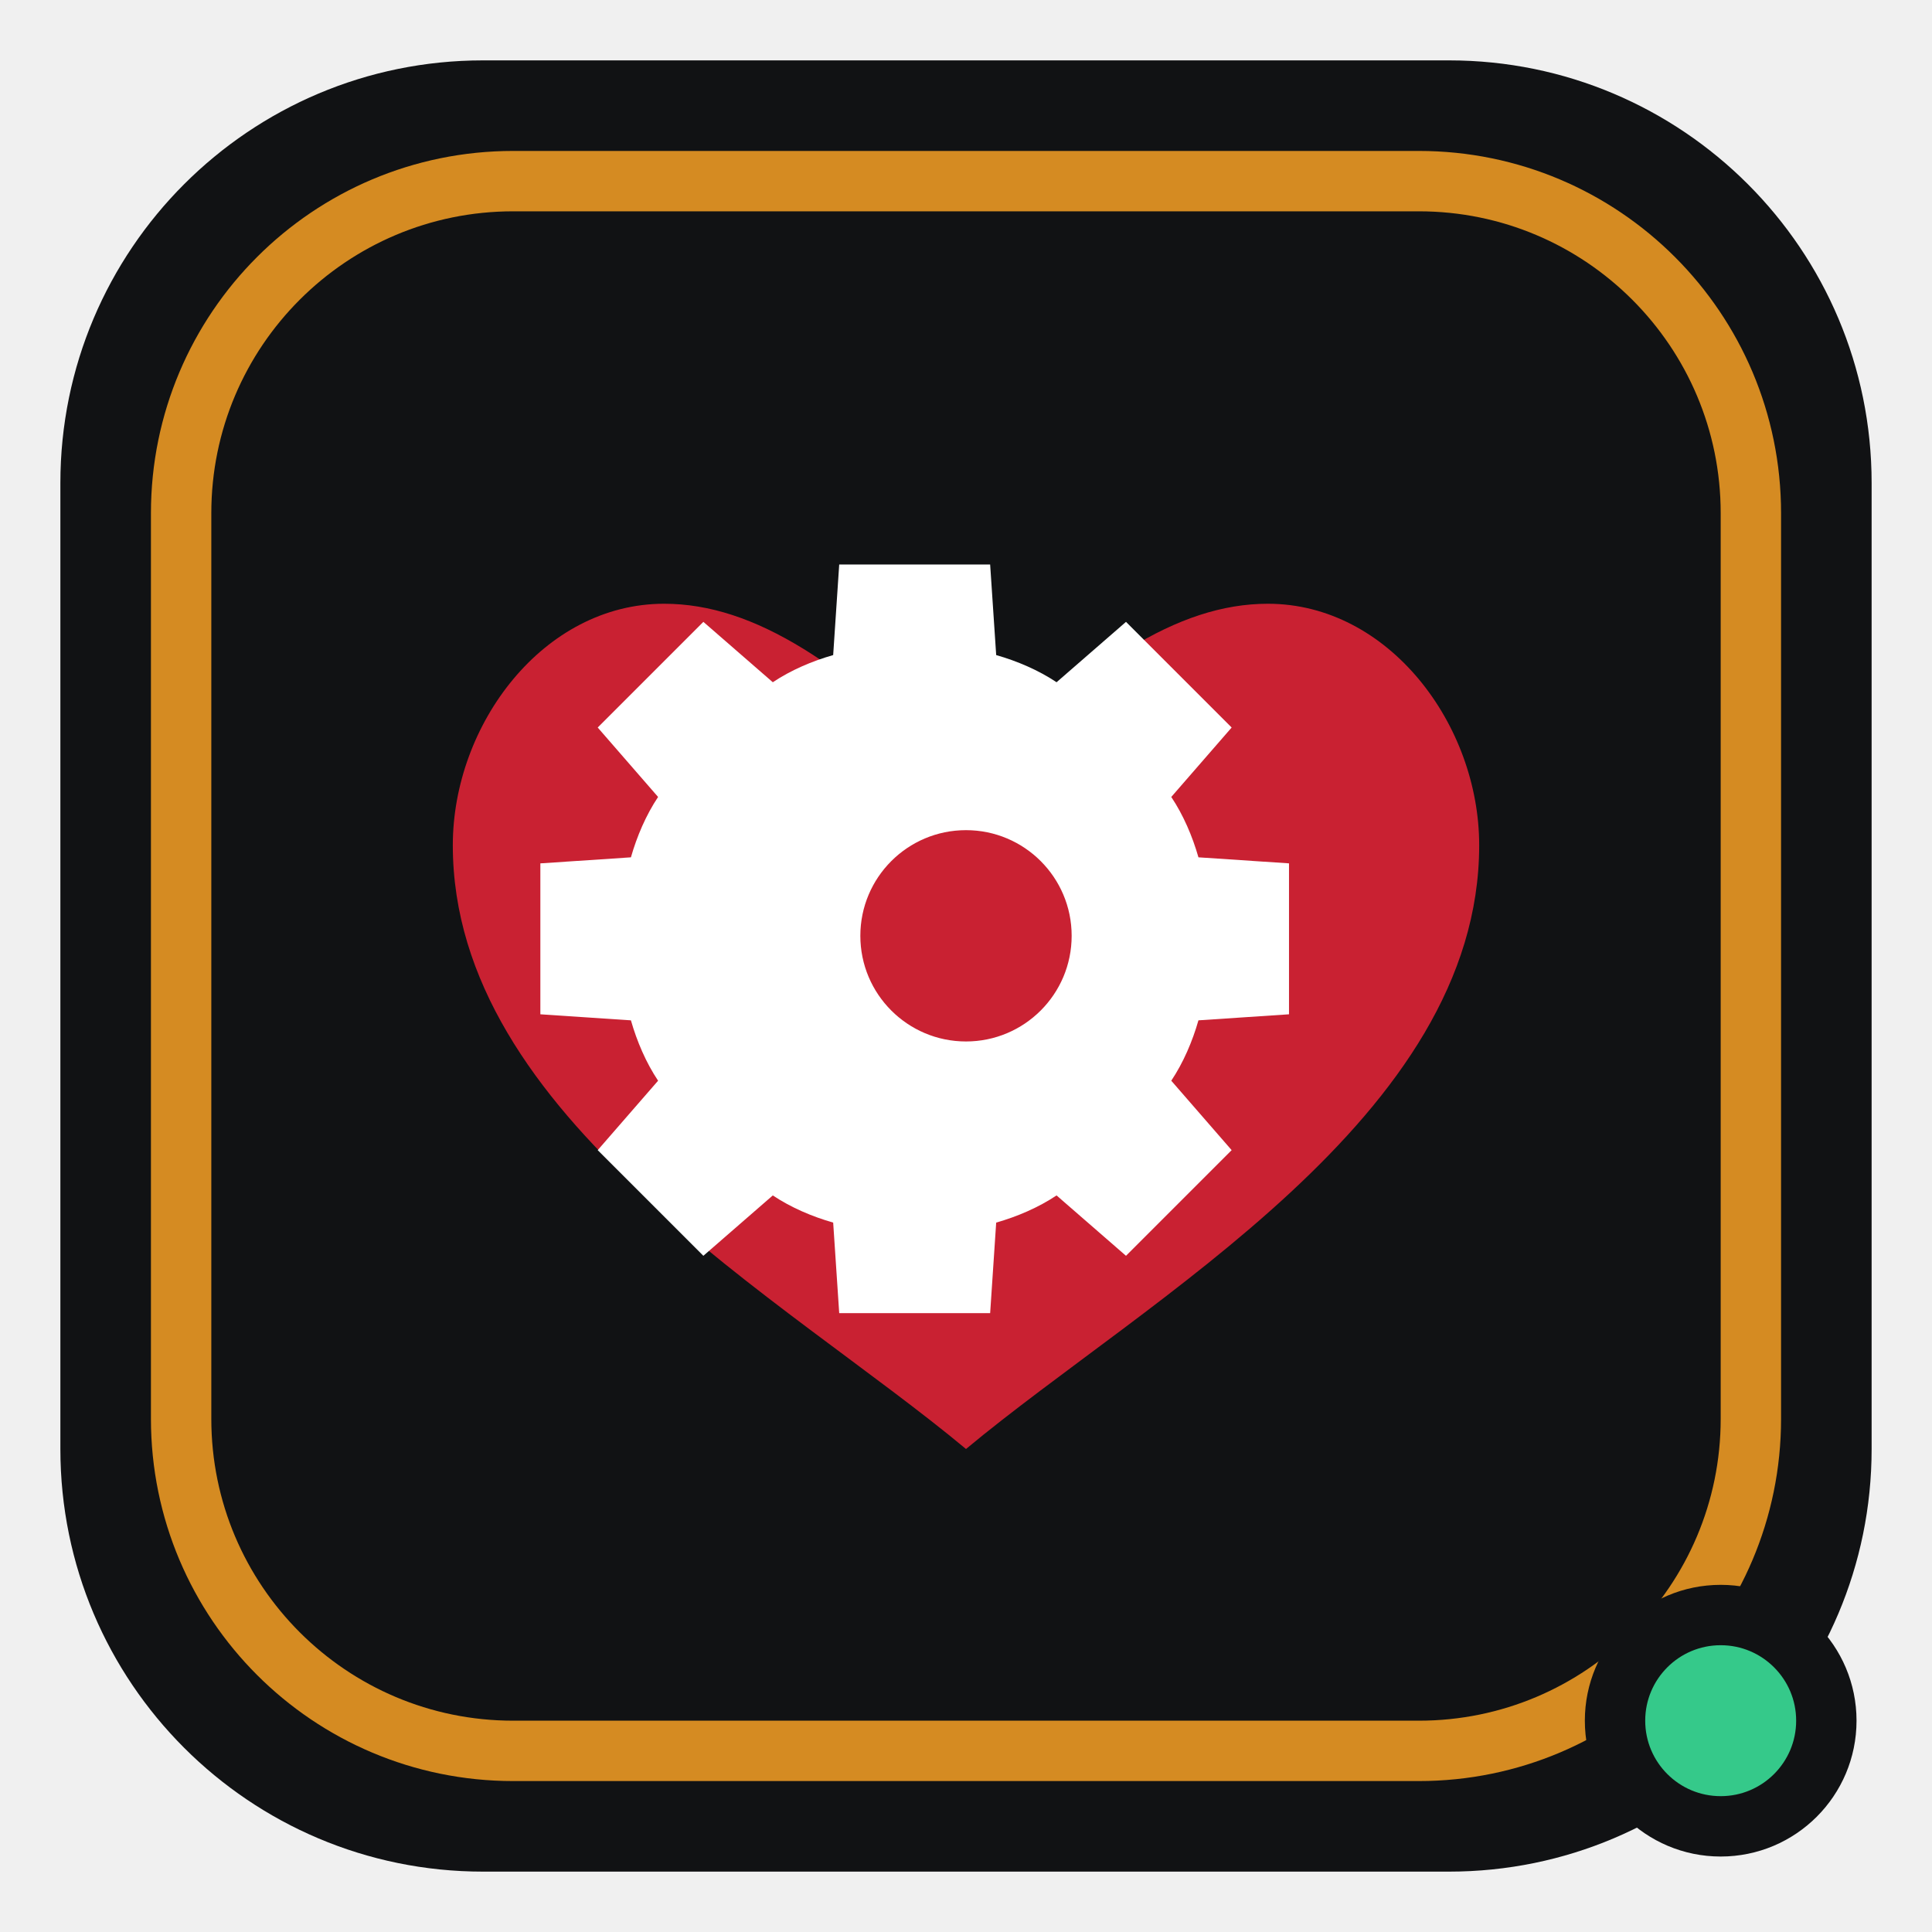
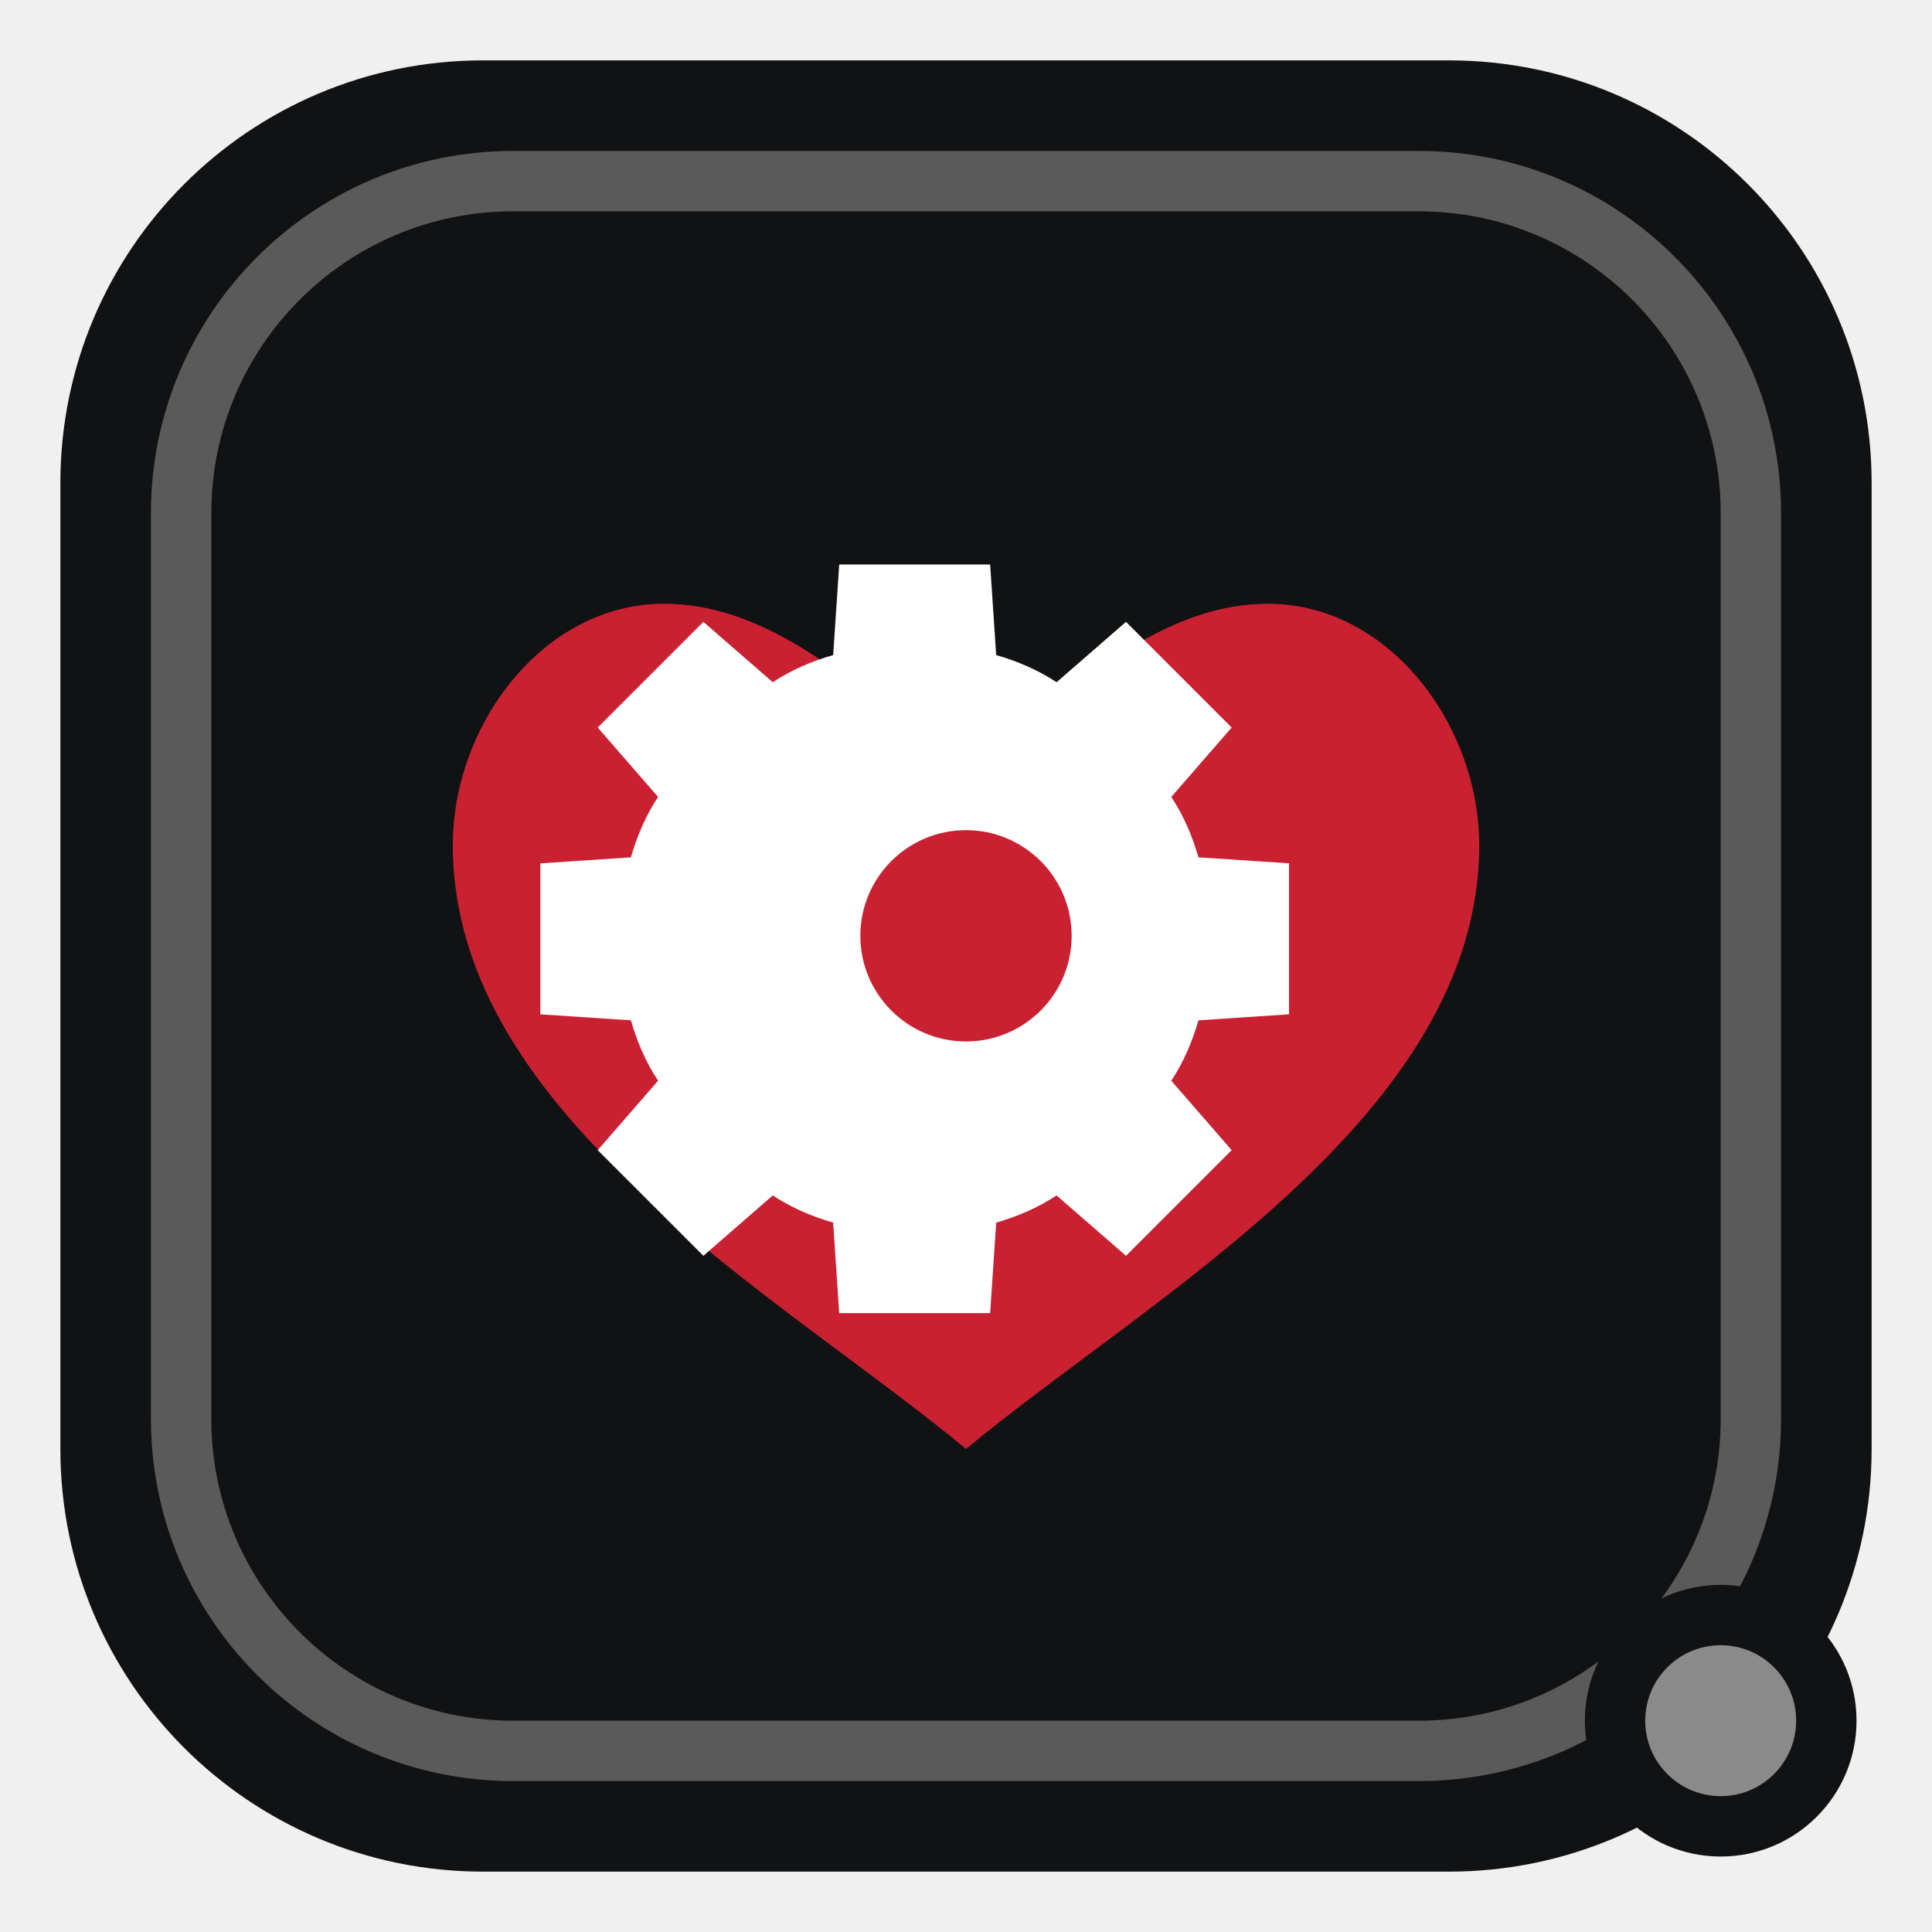
<svg xmlns="http://www.w3.org/2000/svg" viewBox="0 0 64 64" role="img" aria-label="FL Tools">
  <rect x="2" y="2" width="60" height="60" rx="14" fill="#111214" />
-   <rect x="6" y="6" width="52" height="52" rx="11" fill="none" stroke="#d58b22" stroke-width="2" />
+   <rect x="6" y="6" width="52" height="52" rx="11" fill="none" stroke="#5a5a5a" stroke-width="2" />
  <path fill="#c92132" d="M32 48c-6-5-17-11-17-20 0-4 3-8 7-8 3 0 6 2 10 6 4-4 7-6 10-6 4 0 7 4 7 8 0 9-11 15-17 20Z" />
  <path fill="#fff" fill-rule="evenodd" d="M39.7 28.4l3 .2v5l-3 .2c-.2.7-.5 1.4-.9 2l2 2.3-3.5 3.5-2.3-2c-.6.4-1.3.7-2 .9l-.2 3h-5l-.2-3c-.7-.2-1.4-.5-2-.9l-2.3 2-3.5-3.5 2-2.3c-.4-.6-.7-1.3-.9-2l-3-.2v-5l3-.2c.2-.7.5-1.4.9-2l-2-2.3 3.5-3.5 2.3 2c.6-.4 1.3-.7 2-.9l.2-3h5l.2 3c.7.2 1.4.5 2 .9l2.3-2 3.5 3.5-2 2.3c.4.6.7 1.3.9 2ZM35.5 31a3.5 3.5 0 1 0-7 0 3.5 3.5 0 0 0 7 0Z" />
-   <circle cx="57" cy="57" r="3.5" fill="#35c98a" stroke="#111214" stroke-width="2" />
+   <circle cx="57" cy="57" r="3.5" fill="#8a8a8a" stroke="#111214" stroke-width="2" />
</svg>
